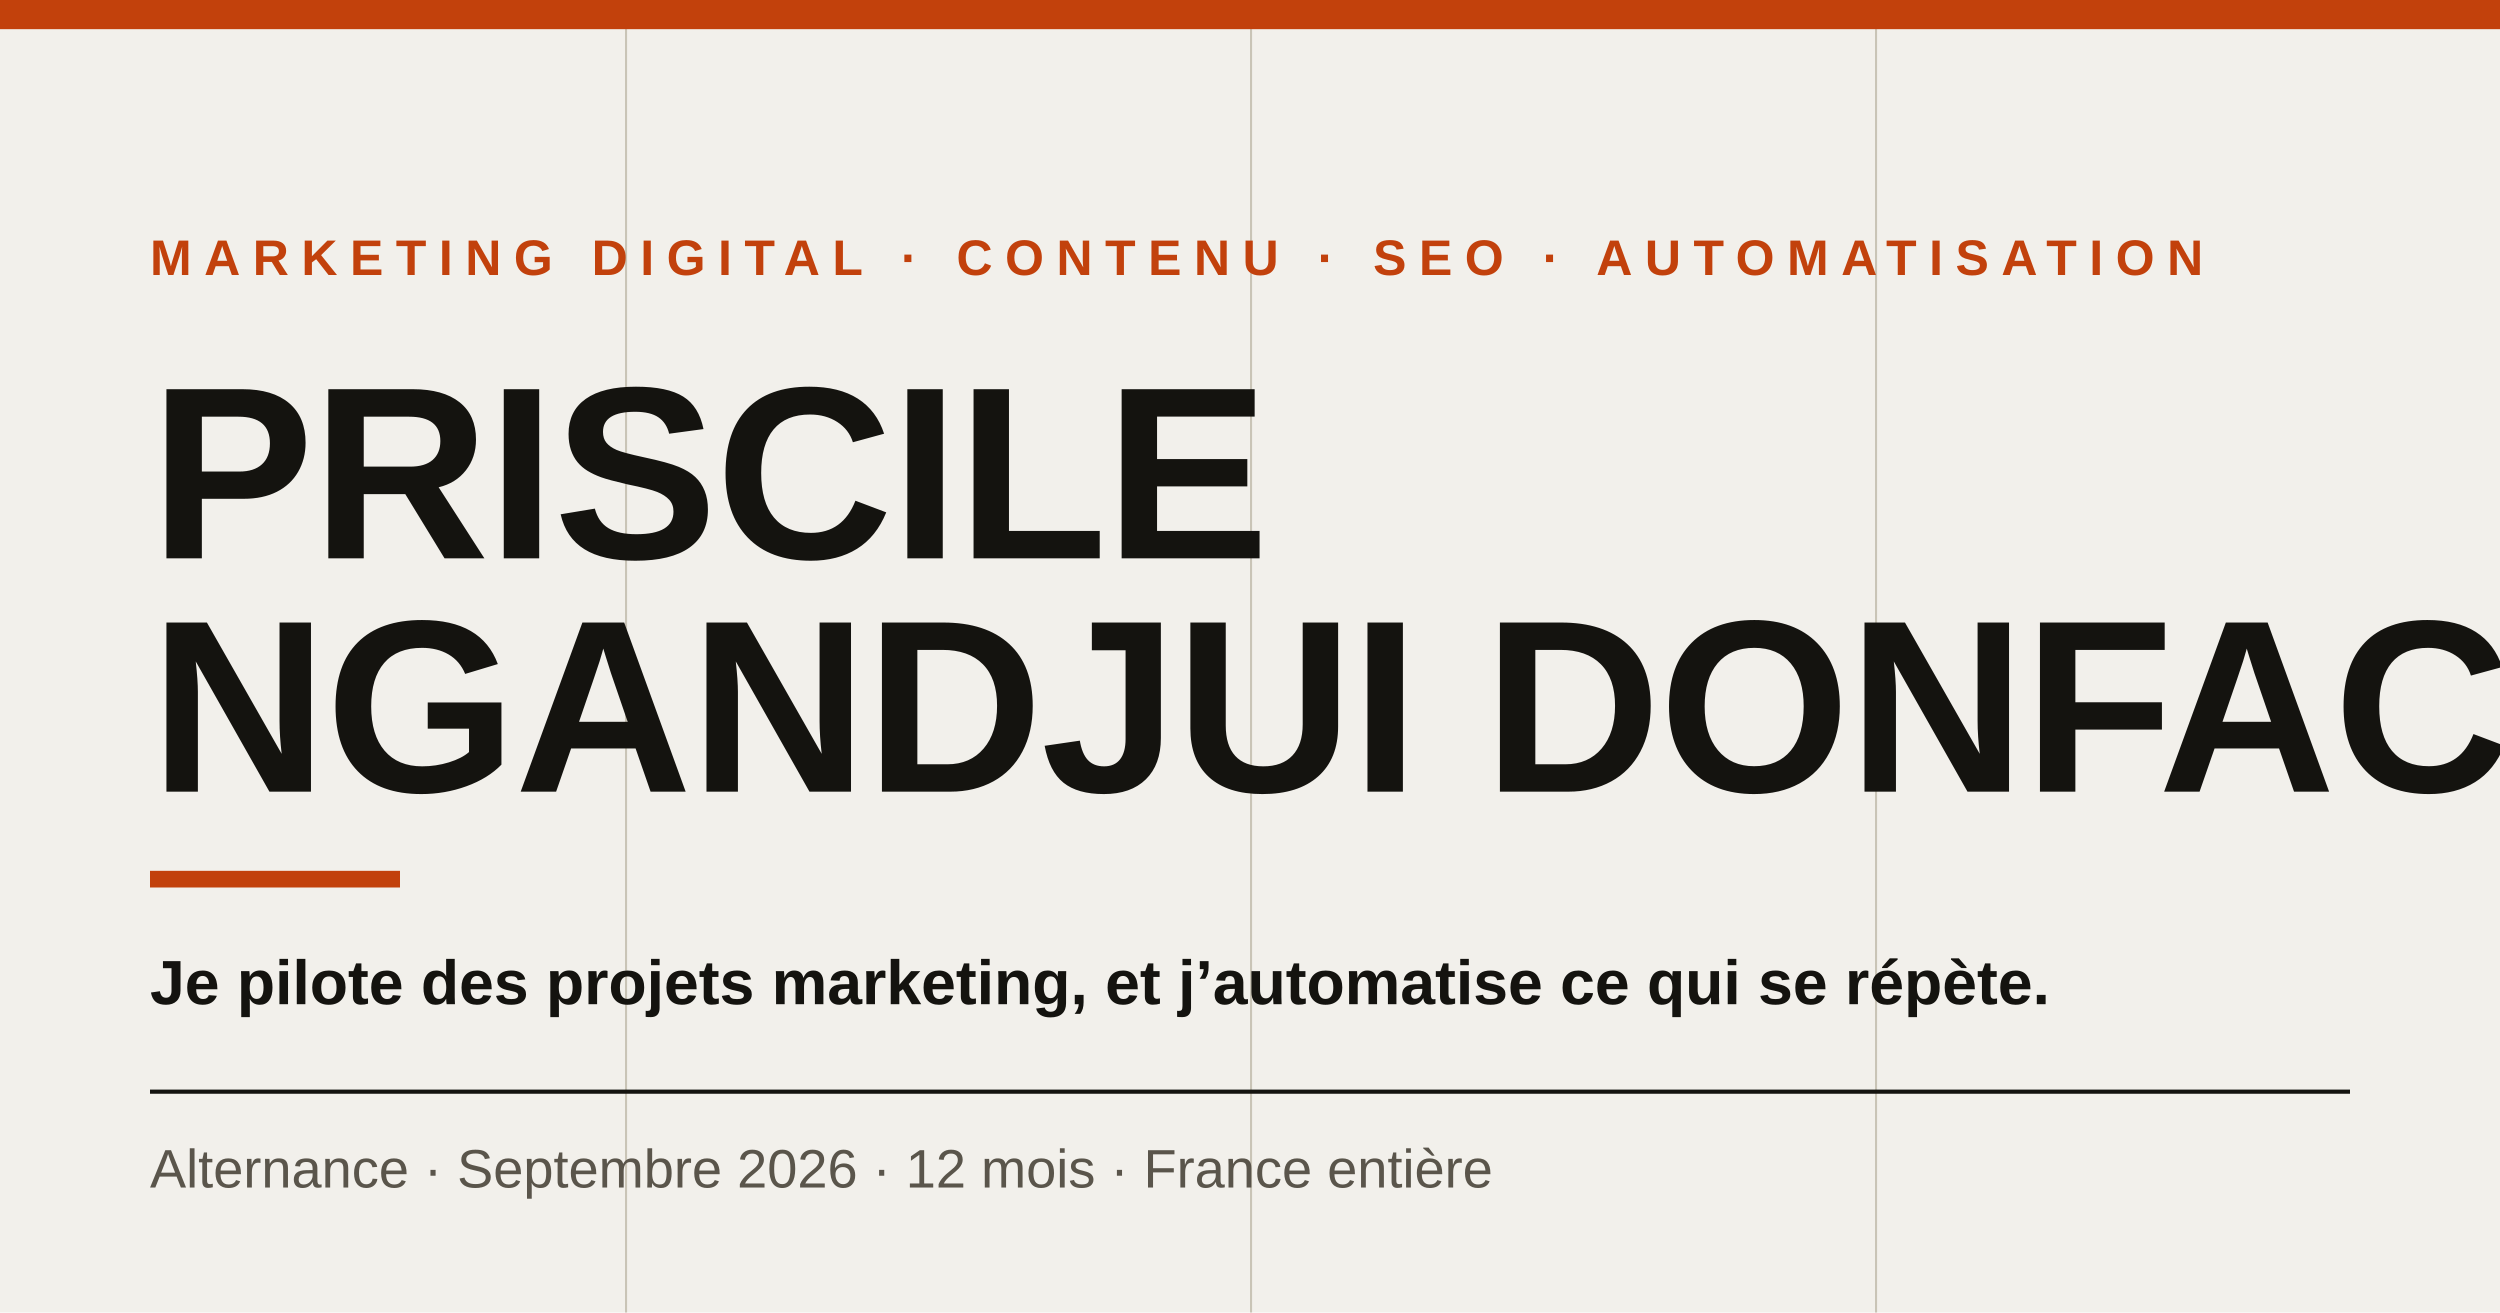
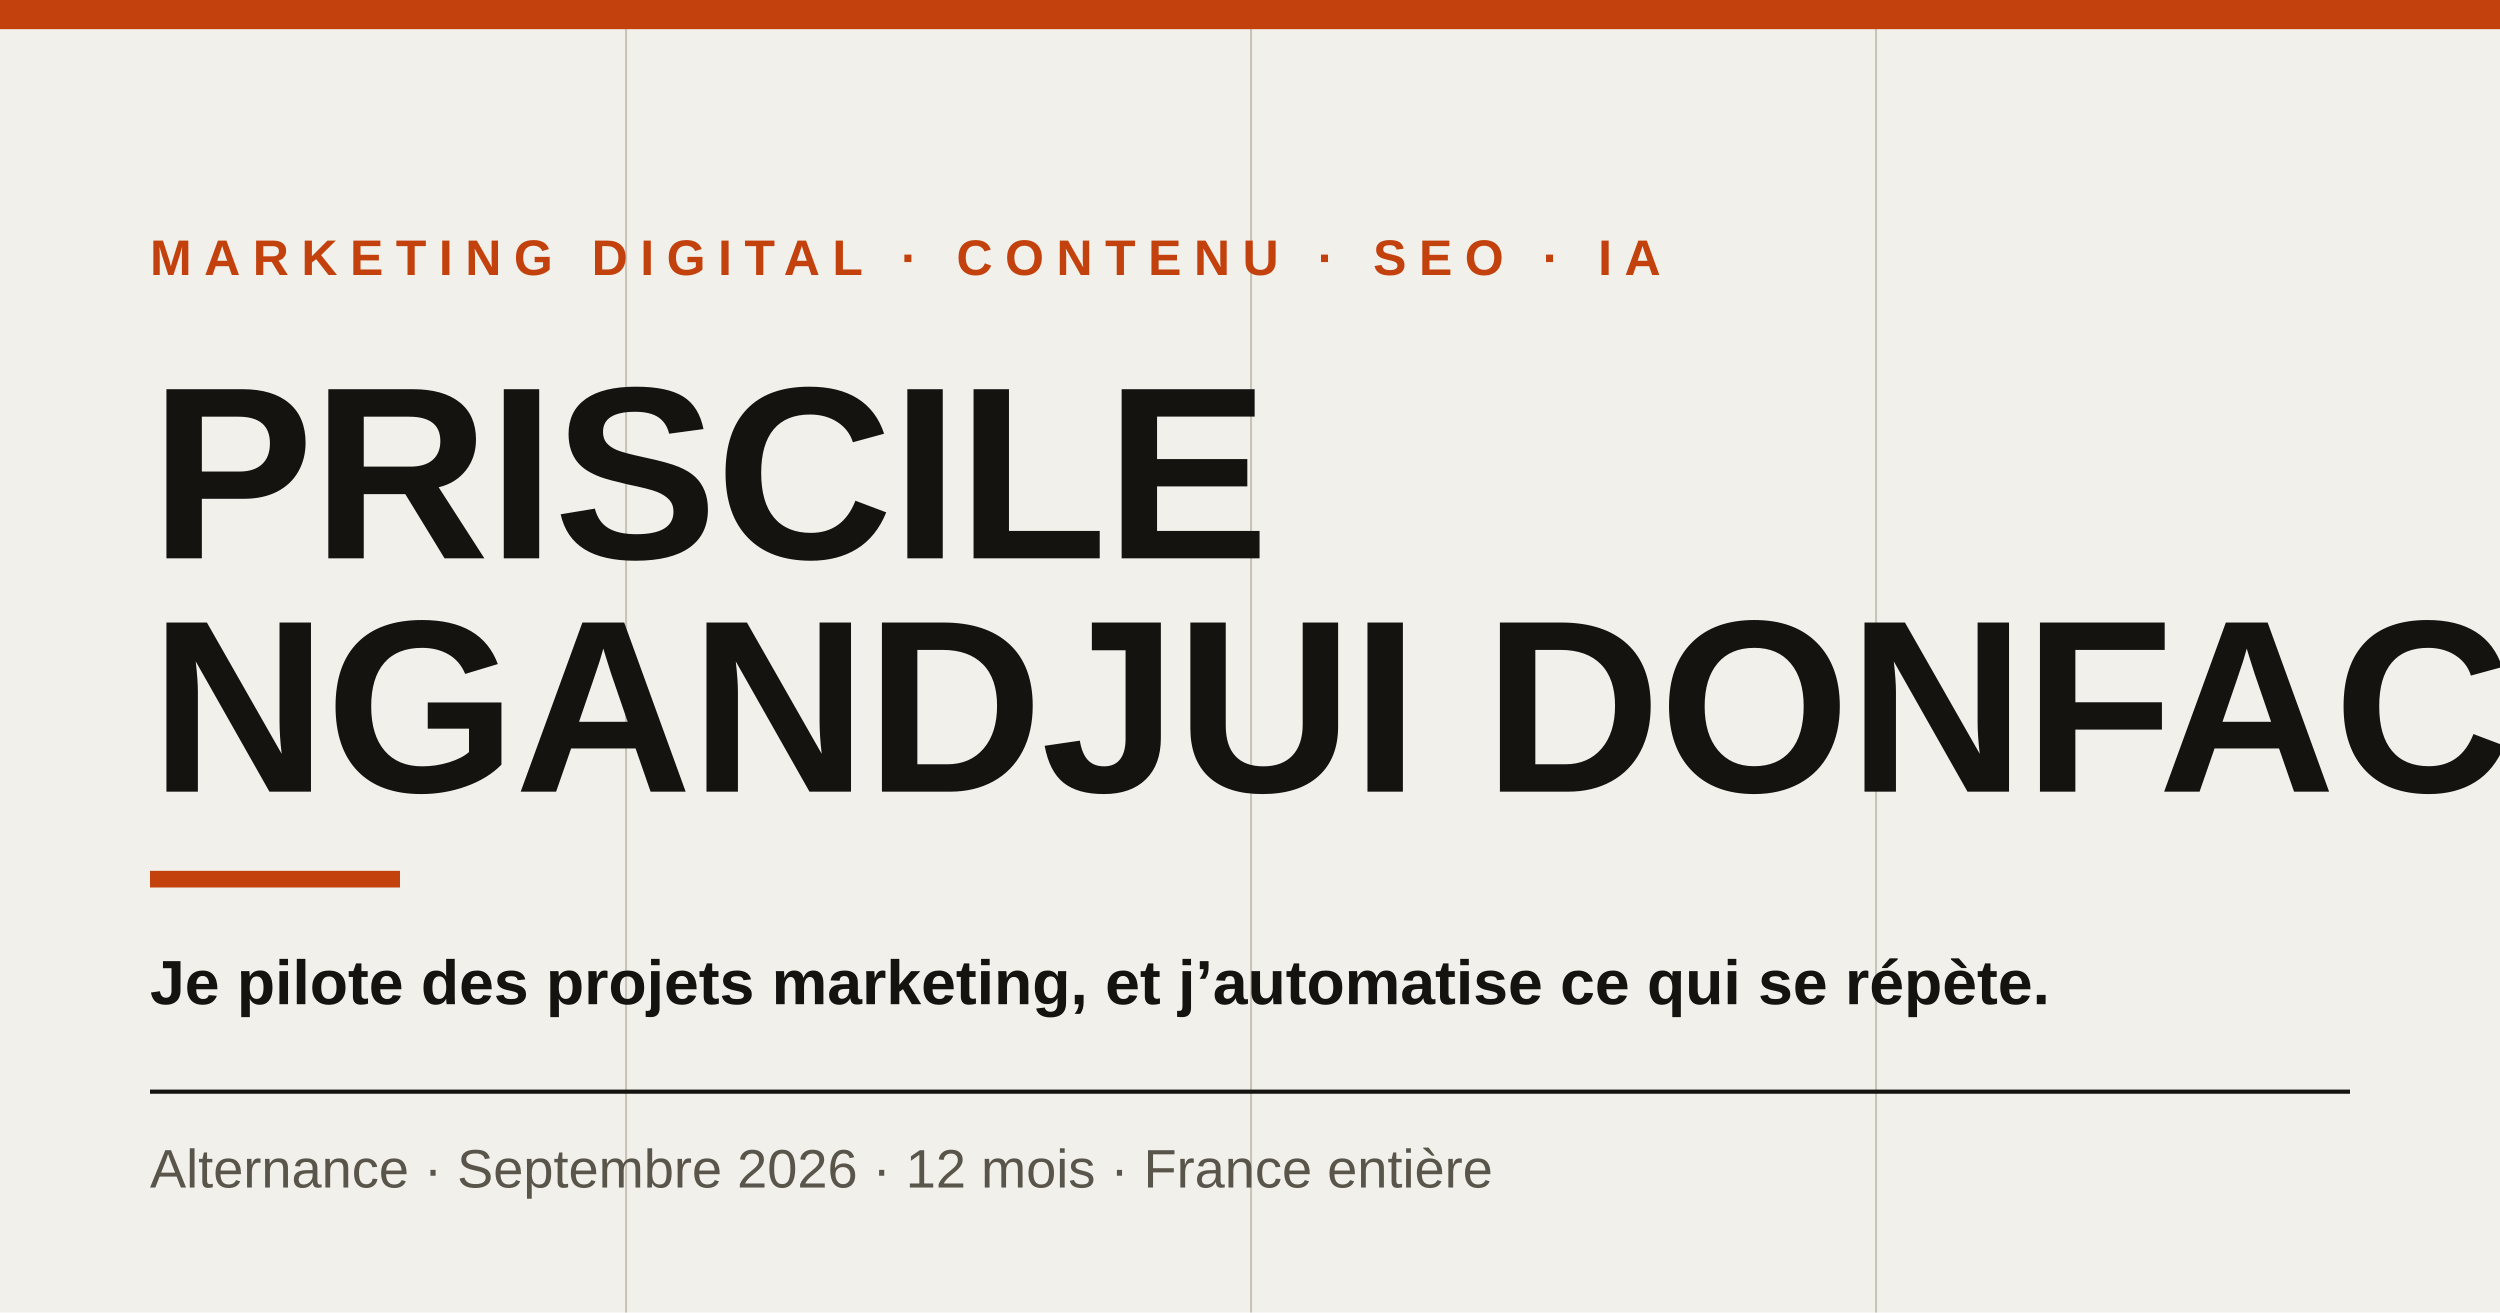
<svg xmlns="http://www.w3.org/2000/svg" width="1200" height="630" viewBox="0 0 1200 630">
  <rect width="1200" height="630" fill="#f2f0eb" />
  <g stroke="#c9c4b6" stroke-width="1">
    <line x1="300.5" y1="0" x2="300.5" y2="630" />
    <line x1="600.5" y1="0" x2="600.5" y2="630" />
    <line x1="900.5" y1="0" x2="900.5" y2="630" />
  </g>
  <rect x="0" y="0" width="1200" height="14" fill="#c2410c" />
  <g font-family="Arial Narrow, Arial, Helvetica, sans-serif" fill="#14130f">
-     <text x="72" y="132" font-size="24" font-weight="bold" letter-spacing="6" fill="#c2410c">MARKETING DIGITAL · CONTENU · SEO · AUTOMATISATION</text>
+     <text x="72" y="132" font-size="24" font-weight="bold" letter-spacing="6" fill="#c2410c">MARKETING DIGITAL · CONTENU · SEO · IA</text>
    <text x="72" y="268" font-size="118" font-weight="bold" letter-spacing="-1">PRISCILE</text>
    <text x="72" y="380" font-size="118" font-weight="bold" letter-spacing="-1">NGANDJUI DONFACK</text>
  </g>
  <rect x="72" y="418" width="120" height="8" fill="#c2410c" />
  <text x="72" y="482" font-family="Arial, Helvetica, sans-serif" font-size="30" font-weight="600" fill="#14130f">Je pilote des projets marketing, et j’automatise ce qui se répète.</text>
  <line x1="72" y1="524" x2="1128" y2="524" stroke="#14130f" stroke-width="2" />
  <text x="72" y="570" font-family="Arial, Helvetica, sans-serif" font-size="26" fill="#5a554b">Alternance · Septembre 2026 · 12 mois · France entière</text>
</svg>
